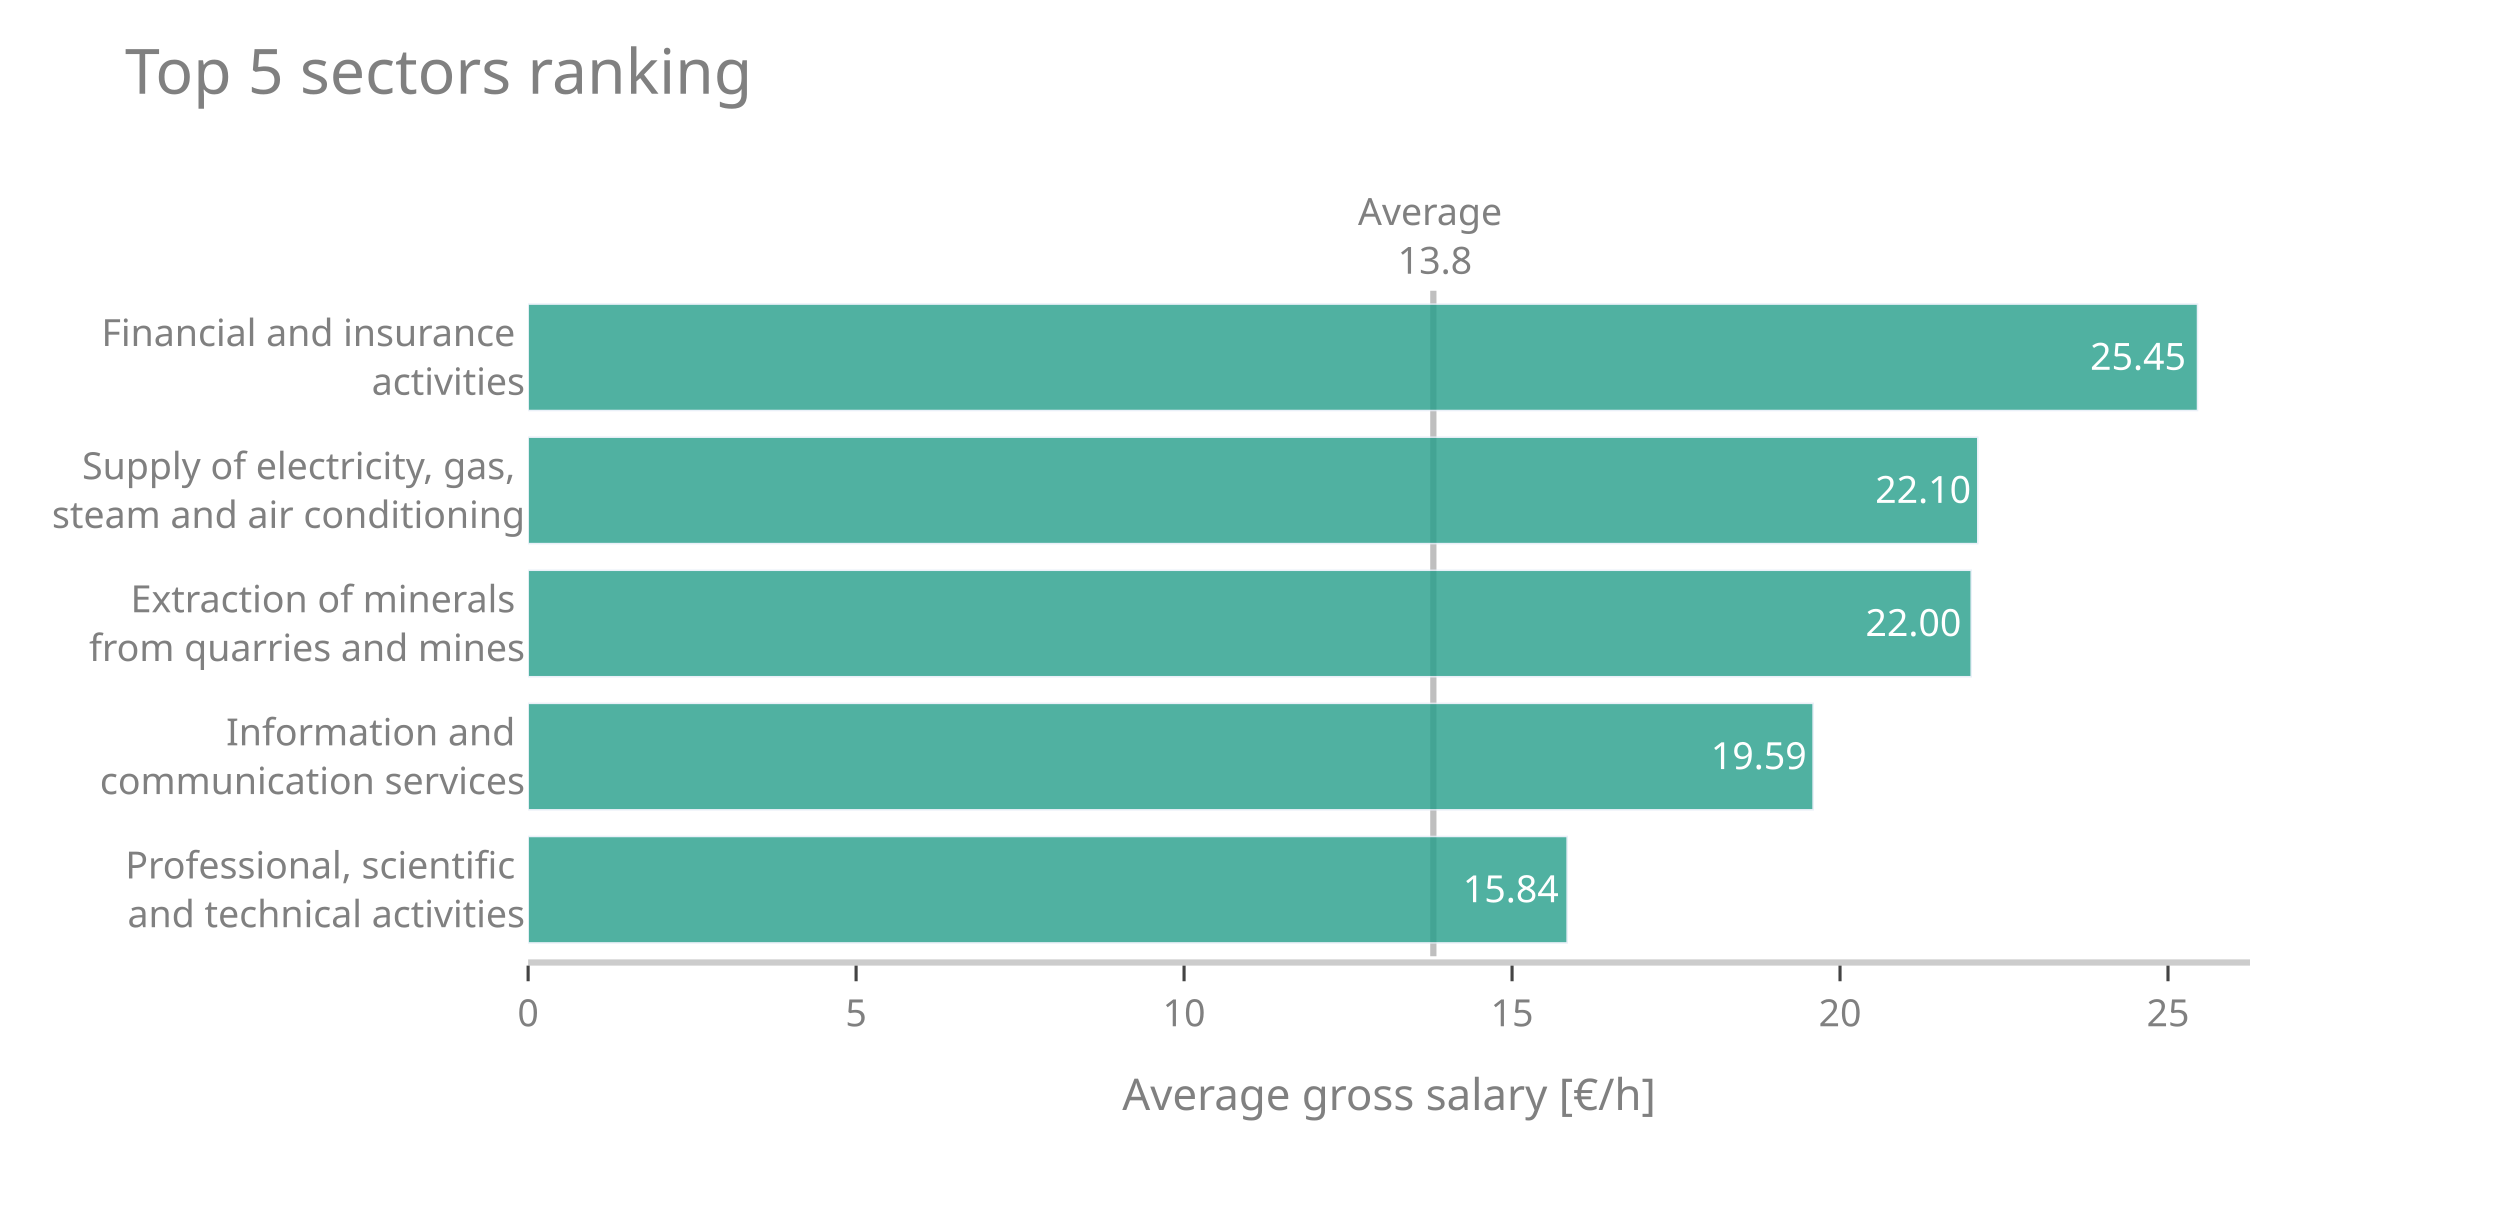
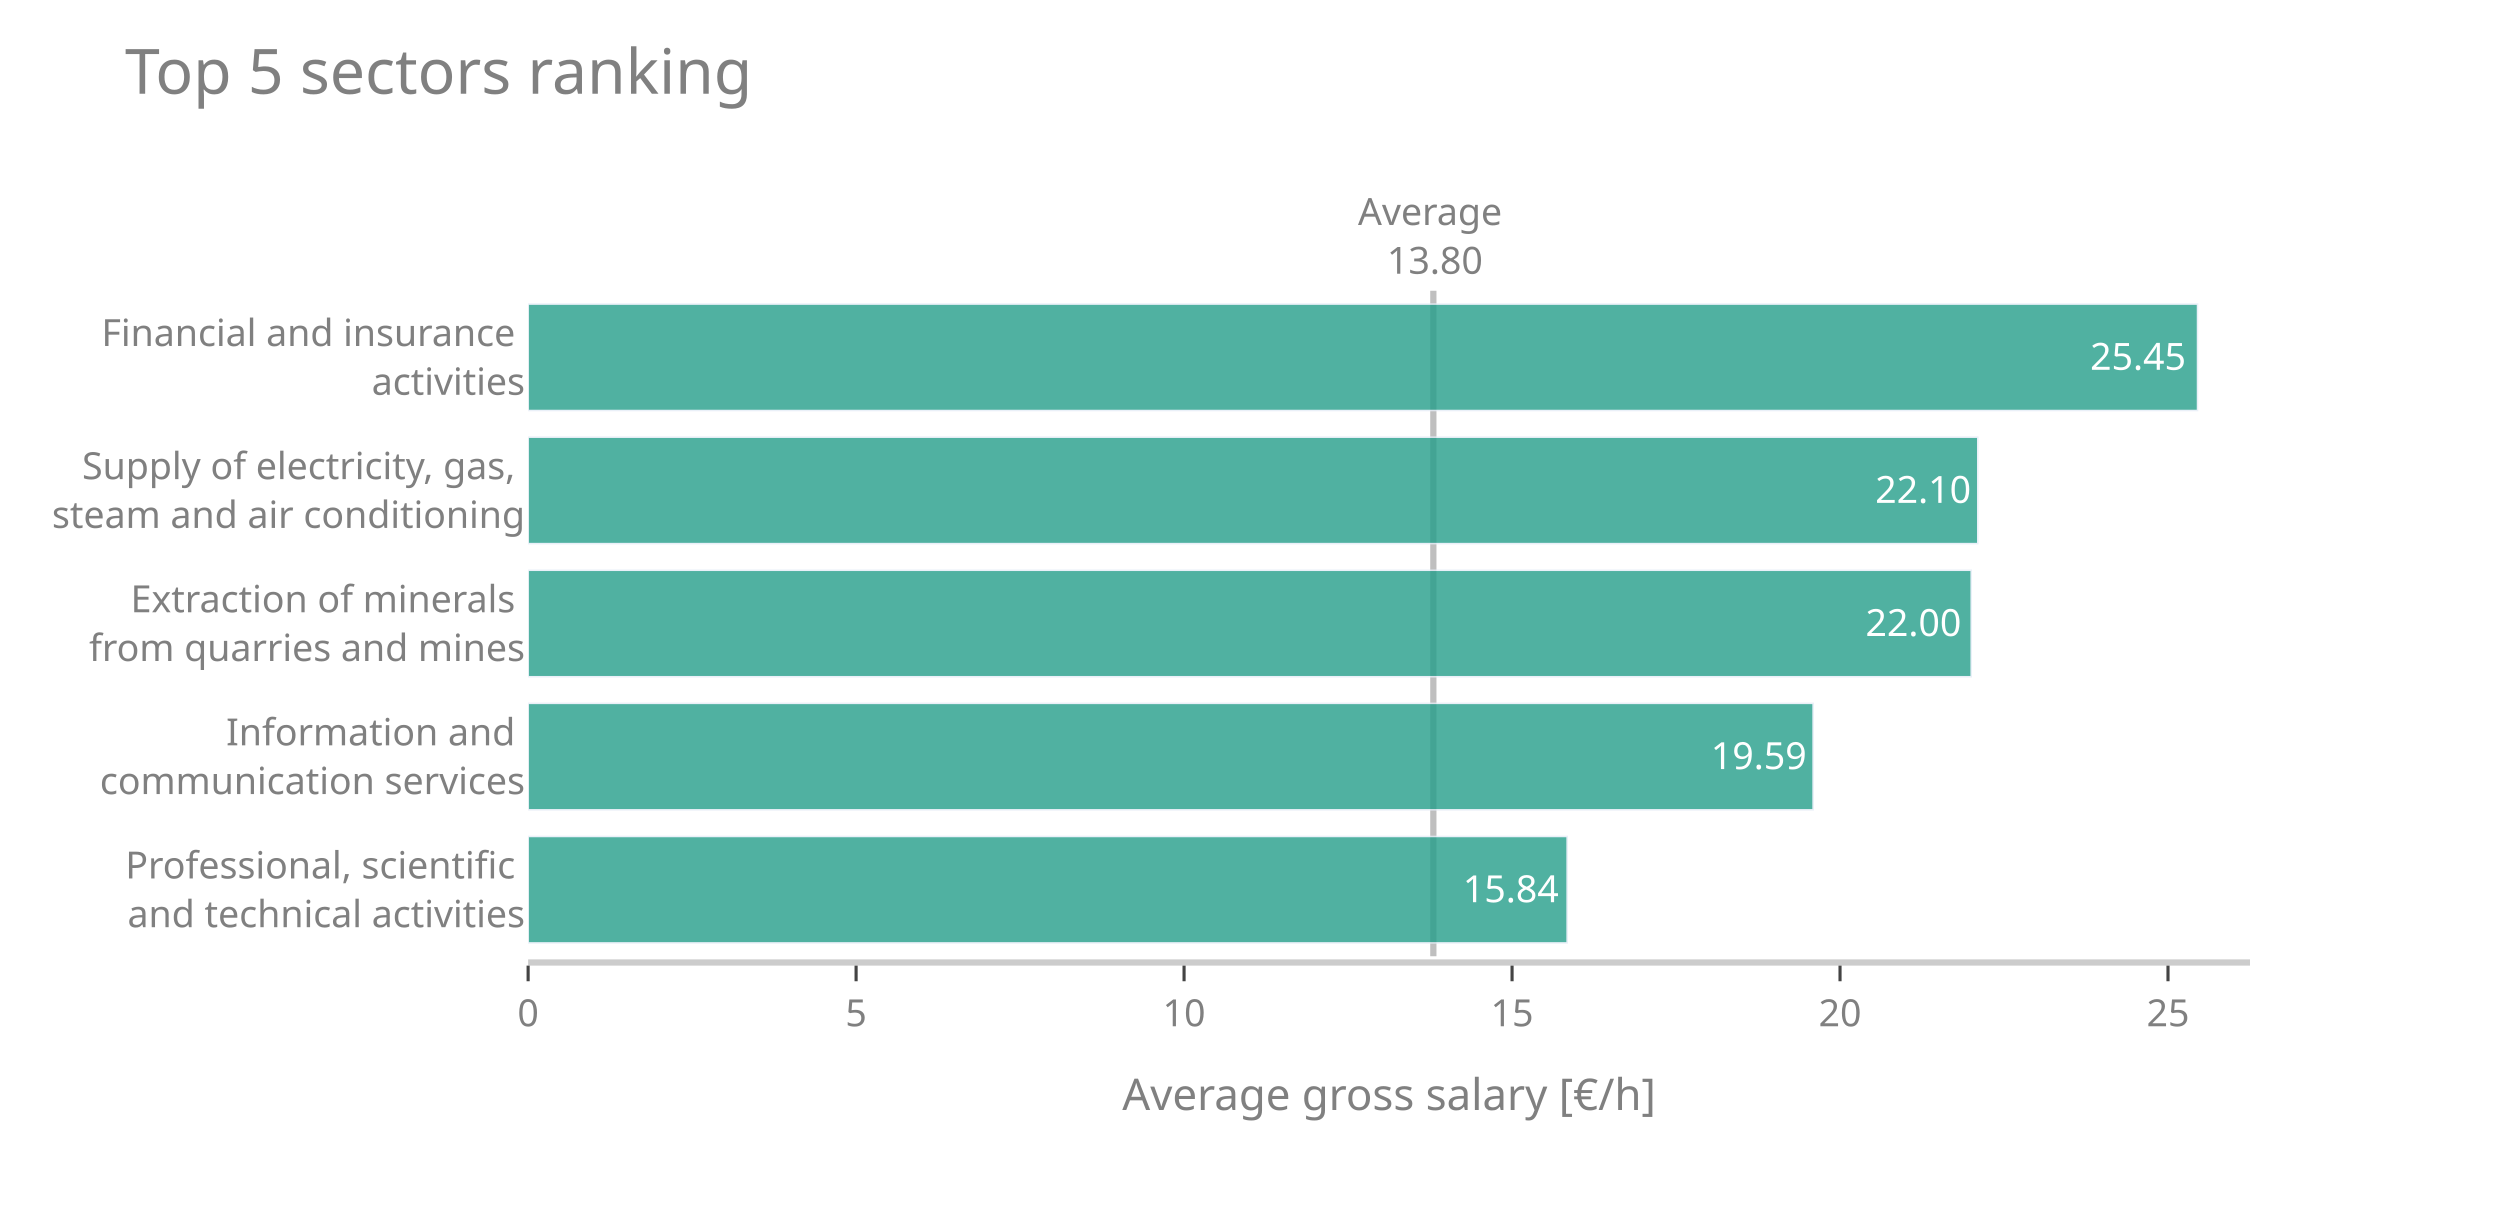
<svg xmlns="http://www.w3.org/2000/svg" class="main-svg" width="800" height="387" style="" viewBox="0 0 800 387">
  <rect x="0" y="0" width="800" height="387" style="fill: rgb(255, 255, 255); fill-opacity: 1;" />
-   <defs id="defs-48fdf1">
+   <defs id="defs-6e01ce">
    <g class="clips">
-       <clipPath id="clip48fdf1xyplot" class="plotclip">
+       <clipPath id="clip6e01cexyplot" class="plotclip">
        <rect width="551" height="247" />
      </clipPath>
-       <clipPath class="axesclip" id="clip48fdf1x">
+       <clipPath class="axesclip" id="clip6e01cex">
        <rect x="169" y="0" width="551" height="387" />
      </clipPath>
-       <clipPath class="axesclip" id="clip48fdf1y">
+       <clipPath class="axesclip" id="clip6e01cey">
        <rect x="0" y="60" width="800" height="247" />
      </clipPath>
-       <clipPath class="axesclip" id="clip48fdf1xy">
+       <clipPath class="axesclip" id="clip6e01cexy">
        <rect x="169" y="60" width="551" height="247" />
      </clipPath>
    </g>
    <g class="gradients" />
    <g class="patterns" />
  </defs>
  <g class="bglayer" />
  <g class="layer-below">
    <g class="imagelayer" />
    <g class="shapelayer" />
  </g>
  <g class="cartesianlayer">
    <g class="subplot xy">
      <g class="layer-subplot">
        <g class="shapelayer">
-           <path data-index="0" fill-rule="evenodd" d="M458.67,306L458.67,93.04" clip-path="url(#clip48fdf1xy)" style="opacity: 0.5; stroke: rgb(128, 128, 128); stroke-opacity: 1; fill: rgb(0, 0, 0); fill-opacity: 0; stroke-width: 2px;" />
+           <path data-index="0" fill-rule="evenodd" d="M458.67,306L458.67,93.04" clip-path="url(#clip6e01cexy)" style="opacity: 0.5; stroke: rgb(128, 128, 128); stroke-opacity: 1; fill: rgb(0, 0, 0); fill-opacity: 0; stroke-width: 2px;" />
        </g>
        <g class="imagelayer" />
      </g>
      <g class="gridlayer">
        <g class="x">
          <path class="xgrid crisp" transform="translate(273.95,0)" d="M0,60v247" style="stroke: rgb(255, 255, 255); stroke-opacity: 1; stroke-width: 1px;" />
          <path class="xgrid crisp" transform="translate(378.9,0)" d="M0,60v247" style="stroke: rgb(255, 255, 255); stroke-opacity: 1; stroke-width: 1px;" />
          <path class="xgrid crisp" transform="translate(483.86,0)" d="M0,60v247" style="stroke: rgb(255, 255, 255); stroke-opacity: 1; stroke-width: 1px;" />
          <path class="xgrid crisp" transform="translate(588.81,0)" d="M0,60v247" style="stroke: rgb(255, 255, 255); stroke-opacity: 1; stroke-width: 1px;" />
          <path class="xgrid crisp" transform="translate(693.76,0)" d="M0,60v247" style="stroke: rgb(255, 255, 255); stroke-opacity: 1; stroke-width: 1px;" />
        </g>
        <g class="y" />
      </g>
      <g class="zerolinelayer">
        <path class="xzl zl crisp" transform="translate(169,0)" d="M0,60v247" style="stroke: rgb(255, 255, 255); stroke-opacity: 1; stroke-width: 2px;" />
      </g>
      <path class="xlines-below" />
      <path class="ylines-below" />
      <g class="overlines-below" />
      <g class="xaxislayer-below" />
      <g class="yaxislayer-below" />
      <g class="overaxes-below" />
-       <g class="plot" transform="translate(169,60)" clip-path="url(#clip48fdf1xyplot)">
+       <g class="plot" transform="translate(169,60)" clip-path="url(#clip6e01cexyplot)">
        <g class="barlayer mlayer">
          <g class="trace bars" style="opacity: 0.8;">
            <g class="points">
              <g class="point">
                <path d="M0,241.74V207.67H332.49V241.74Z" style="vector-effect: non-scaling-stroke; opacity: 1; stroke-width: 0.5px; fill: rgb(36, 158, 137); fill-opacity: 1; stroke: rgb(229, 236, 246); stroke-opacity: 1;" />
                <text class="bartext bartext-inside" text-anchor="middle" data-notex="1" x="0" y="0" style="font-family: 'Bahnschrift Light'; font-size: 12px; fill: rgb(255, 255, 255); fill-opacity: 1; white-space: pre;" transform="translate(314.4588,228.705)">15.84 </text>
              </g>
              <g class="point">
                <path d="M0,199.15V165.07H411.2V199.15Z" style="vector-effect: non-scaling-stroke; opacity: 1; stroke-width: 0.5px; fill: rgb(36, 158, 137); fill-opacity: 1; stroke: rgb(229, 236, 246); stroke-opacity: 1;" />
                <text class="bartext bartext-inside" text-anchor="middle" data-notex="1" x="0" y="0" style="font-family: 'Bahnschrift Light'; font-size: 12px; fill: rgb(255, 255, 255); fill-opacity: 1; white-space: pre;" transform="translate(393.8094,186.11)">19.59 </text>
              </g>
              <g class="point">
                <path d="M0,156.56V122.48H461.79V156.56Z" style="vector-effect: non-scaling-stroke; opacity: 1; stroke-width: 0.5px; fill: rgb(36, 158, 137); fill-opacity: 1; stroke: rgb(229, 236, 246); stroke-opacity: 1;" />
                <text class="bartext bartext-inside" text-anchor="middle" data-notex="1" x="0" y="0" style="font-family: 'Bahnschrift Light'; font-size: 12px; fill: rgb(255, 255, 255); fill-opacity: 1; white-space: pre;" transform="translate(443.29,143.52)">22.00 </text>
              </g>
              <g class="point">
                <path d="M0,113.96V79.89H463.89V113.96Z" style="vector-effect: non-scaling-stroke; opacity: 1; stroke-width: 0.5px; fill: rgb(36, 158, 137); fill-opacity: 1; stroke: rgb(229, 236, 246); stroke-opacity: 1;" />
                <text class="bartext bartext-inside" text-anchor="middle" data-notex="1" x="0" y="0" style="font-family: 'Bahnschrift Light'; font-size: 12px; fill: rgb(255, 255, 255); fill-opacity: 1; white-space: pre;" transform="translate(446.4056,100.925)">22.10 </text>
              </g>
              <g class="point">
                <path d="M0,71.37V37.3H534.21V71.37Z" style="vector-effect: non-scaling-stroke; opacity: 1; stroke-width: 0.5px; fill: rgb(36, 158, 137); fill-opacity: 1; stroke: rgb(229, 236, 246); stroke-opacity: 1;" />
                <text class="bartext bartext-inside" text-anchor="middle" data-notex="1" x="0" y="0" style="font-family: 'Bahnschrift Light'; font-size: 12px; fill: rgb(255, 255, 255); fill-opacity: 1; white-space: pre;" transform="translate(515.1788,58.335)">25.45 </text>
              </g>
            </g>
          </g>
        </g>
      </g>
      <g class="overplot" />
      <path class="xlines-above crisp" d="M169,308H720" style="fill: none; stroke-width: 2px; stroke: rgb(204, 204, 204); stroke-opacity: 1;" />
      <path class="ylines-above crisp" d="M0,0" style="fill: none;" />
      <g class="overlines-above" />
      <g class="xaxislayer-above">
        <path class="xtick ticks crisp" d="M0,309v5" transform="translate(169,0)" style="stroke: rgb(68, 68, 68); stroke-opacity: 1; stroke-width: 1px;" />
        <path class="xtick ticks crisp" d="M0,309v5" transform="translate(273.95,0)" style="stroke: rgb(68, 68, 68); stroke-opacity: 1; stroke-width: 1px;" />
        <path class="xtick ticks crisp" d="M0,309v5" transform="translate(378.9,0)" style="stroke: rgb(68, 68, 68); stroke-opacity: 1; stroke-width: 1px;" />
        <path class="xtick ticks crisp" d="M0,309v5" transform="translate(483.86,0)" style="stroke: rgb(68, 68, 68); stroke-opacity: 1; stroke-width: 1px;" />
        <path class="xtick ticks crisp" d="M0,309v5" transform="translate(588.81,0)" style="stroke: rgb(68, 68, 68); stroke-opacity: 1; stroke-width: 1px;" />
        <path class="xtick ticks crisp" d="M0,309v5" transform="translate(693.76,0)" style="stroke: rgb(68, 68, 68); stroke-opacity: 1; stroke-width: 1px;" />
        <g class="xtick">
          <text text-anchor="middle" x="0" y="328.4" transform="translate(169,0)" style="font-family: 'Bahnschrift Light'; font-size: 12px; fill: rgb(128, 128, 128); fill-opacity: 1; white-space: pre; opacity: 1;">0</text>
        </g>
        <g class="xtick">
          <text text-anchor="middle" x="0" y="328.4" style="font-family: 'Bahnschrift Light'; font-size: 12px; fill: rgb(128, 128, 128); fill-opacity: 1; white-space: pre; opacity: 1;" transform="translate(273.95,0)">5</text>
        </g>
        <g class="xtick">
          <text text-anchor="middle" x="0" y="328.4" style="font-family: 'Bahnschrift Light'; font-size: 12px; fill: rgb(128, 128, 128); fill-opacity: 1; white-space: pre; opacity: 1;" transform="translate(378.9,0)">10</text>
        </g>
        <g class="xtick">
          <text text-anchor="middle" x="0" y="328.4" style="font-family: 'Bahnschrift Light'; font-size: 12px; fill: rgb(128, 128, 128); fill-opacity: 1; white-space: pre; opacity: 1;" transform="translate(483.86,0)">15</text>
        </g>
        <g class="xtick">
          <text text-anchor="middle" x="0" y="328.4" style="font-family: 'Bahnschrift Light'; font-size: 12px; fill: rgb(128, 128, 128); fill-opacity: 1; white-space: pre; opacity: 1;" transform="translate(588.81,0)">20</text>
        </g>
        <g class="xtick">
          <text text-anchor="middle" x="0" y="328.4" style="font-family: 'Bahnschrift Light'; font-size: 12px; fill: rgb(128, 128, 128); fill-opacity: 1; white-space: pre; opacity: 1;" transform="translate(693.76,0)">25</text>
        </g>
      </g>
      <g class="yaxislayer-above">
        <g class="ytick">
          <text text-anchor="end" x="168" y="4.2" transform="translate(0,284.7)translate(0,-7.8)" style="font-family: 'Bahnschrift Light'; font-size: 12px; fill: rgb(128, 128, 128); fill-opacity: 1; white-space: pre; opacity: 1;">
            <tspan class="line" dy="0em" x="168" y="4.2">Professional, scientific  </tspan>
            <tspan class="line" dy="1.3em" x="168" y="4.2">and technical activities  </tspan>
          </text>
        </g>
        <g class="ytick">
          <text text-anchor="end" x="168" y="4.2" transform="translate(0,242.11)translate(0,-7.8)" style="font-family: 'Bahnschrift Light'; font-size: 12px; fill: rgb(128, 128, 128); fill-opacity: 1; white-space: pre; opacity: 1;">
            <tspan class="line" dy="0em" x="168" y="4.2">Information and  </tspan>
            <tspan class="line" dy="1.3em" x="168" y="4.2">      communication services  </tspan>
          </text>
        </g>
        <g class="ytick">
          <text text-anchor="end" x="168" y="4.2" transform="translate(0,199.52)translate(0,-7.8)" style="font-family: 'Bahnschrift Light'; font-size: 12px; fill: rgb(128, 128, 128); fill-opacity: 1; white-space: pre; opacity: 1;">
            <tspan class="line" dy="0em" x="168" y="4.2">Extraction of minerals  </tspan>
            <tspan class="line" dy="1.3em" x="168" y="4.2">from quarries and mines  </tspan>
          </text>
        </g>
        <g class="ytick">
          <text text-anchor="end" x="168" y="4.2" transform="translate(0,156.93)translate(0,-7.8)" style="font-family: 'Bahnschrift Light'; font-size: 12px; fill: rgb(128, 128, 128); fill-opacity: 1; white-space: pre; opacity: 1;">
            <tspan class="line" dy="0em" x="168" y="4.2">Supply of electricity, gas,  </tspan>
            <tspan class="line" dy="1.3em" x="168" y="4.2">steam and air conditioning  </tspan>
          </text>
        </g>
        <g class="ytick">
          <text text-anchor="end" x="168" y="4.2" transform="translate(0,114.33)translate(0,-7.8)" style="font-family: 'Bahnschrift Light'; font-size: 12px; fill: rgb(128, 128, 128); fill-opacity: 1; white-space: pre; opacity: 1;">
            <tspan class="line" dy="0em" x="168" y="4.2">Financial and insurance  </tspan>
            <tspan class="line" dy="1.3em" x="168" y="4.2">activities  </tspan>
          </text>
        </g>
      </g>
      <g class="overaxes-above" />
    </g>
  </g>
  <g class="polarlayer" />
  <g class="ternarylayer" />
  <g class="geolayer" />
  <g class="funnelarealayer" />
  <g class="pielayer" />
  <g class="iciclelayer" />
  <g class="treemaplayer" />
  <g class="sunburstlayer" />
  <g class="glimages" />
-   <defs id="topdefs-48fdf1">
+   <defs id="topdefs-6e01ce">
    <g class="clips" />
  </defs>
  <g class="layer-above">
    <g class="imagelayer" />
    <g class="shapelayer" />
  </g>
  <g class="infolayer">
    <g class="g-gtitle">
      <text class="gtitle" x="40" y="30" text-anchor="start" dy="0em" style="font-family: 'Bahnschrift Light'; font-size: 20px; fill: rgb(128, 128, 128); opacity: 1; font-weight: normal; white-space: pre;">Top 5 sectors ranking</text>
    </g>
    <g class="g-xtitle">
      <text class="xtitle" x="444.5" y="355.206" text-anchor="middle" style="font-family: 'Bahnschrift Light'; font-size: 14px; fill: rgb(128, 128, 128); opacity: 1; font-weight: normal; white-space: pre;">Average gross salary [€/h]</text>
    </g>
    <g class="g-ytitle" />
    <g class="annotation" data-index="0" style="opacity: 1;">
      <g class="annotation-text-g" transform="rotate(0,458.67,76)">
        <g class="cursor-pointer" transform="translate(434,60)">
          <rect class="bg" x="0.5" y="0.5" width="48" height="31" style="stroke-width: 1px; stroke: rgb(0, 0, 0); stroke-opacity: 0; fill: rgb(0, 0, 0); fill-opacity: 0;" />
          <text class="annotation-text" text-anchor="middle" x="25.172" y="12" style="font-family: 'Bahnschrift Light'; font-size: 12px; fill: rgb(128, 128, 128); fill-opacity: 1; white-space: pre;">
            <tspan class="line" dy="0em" x="25.172" y="12">Average</tspan>
-             <tspan class="line" dy="1.3em" x="25.172" y="12">13.8</tspan>
+             <tspan class="line" dy="1.3em" x="25.172" y="12">13.80</tspan>
          </text>
        </g>
      </g>
    </g>
  </g>
</svg>
